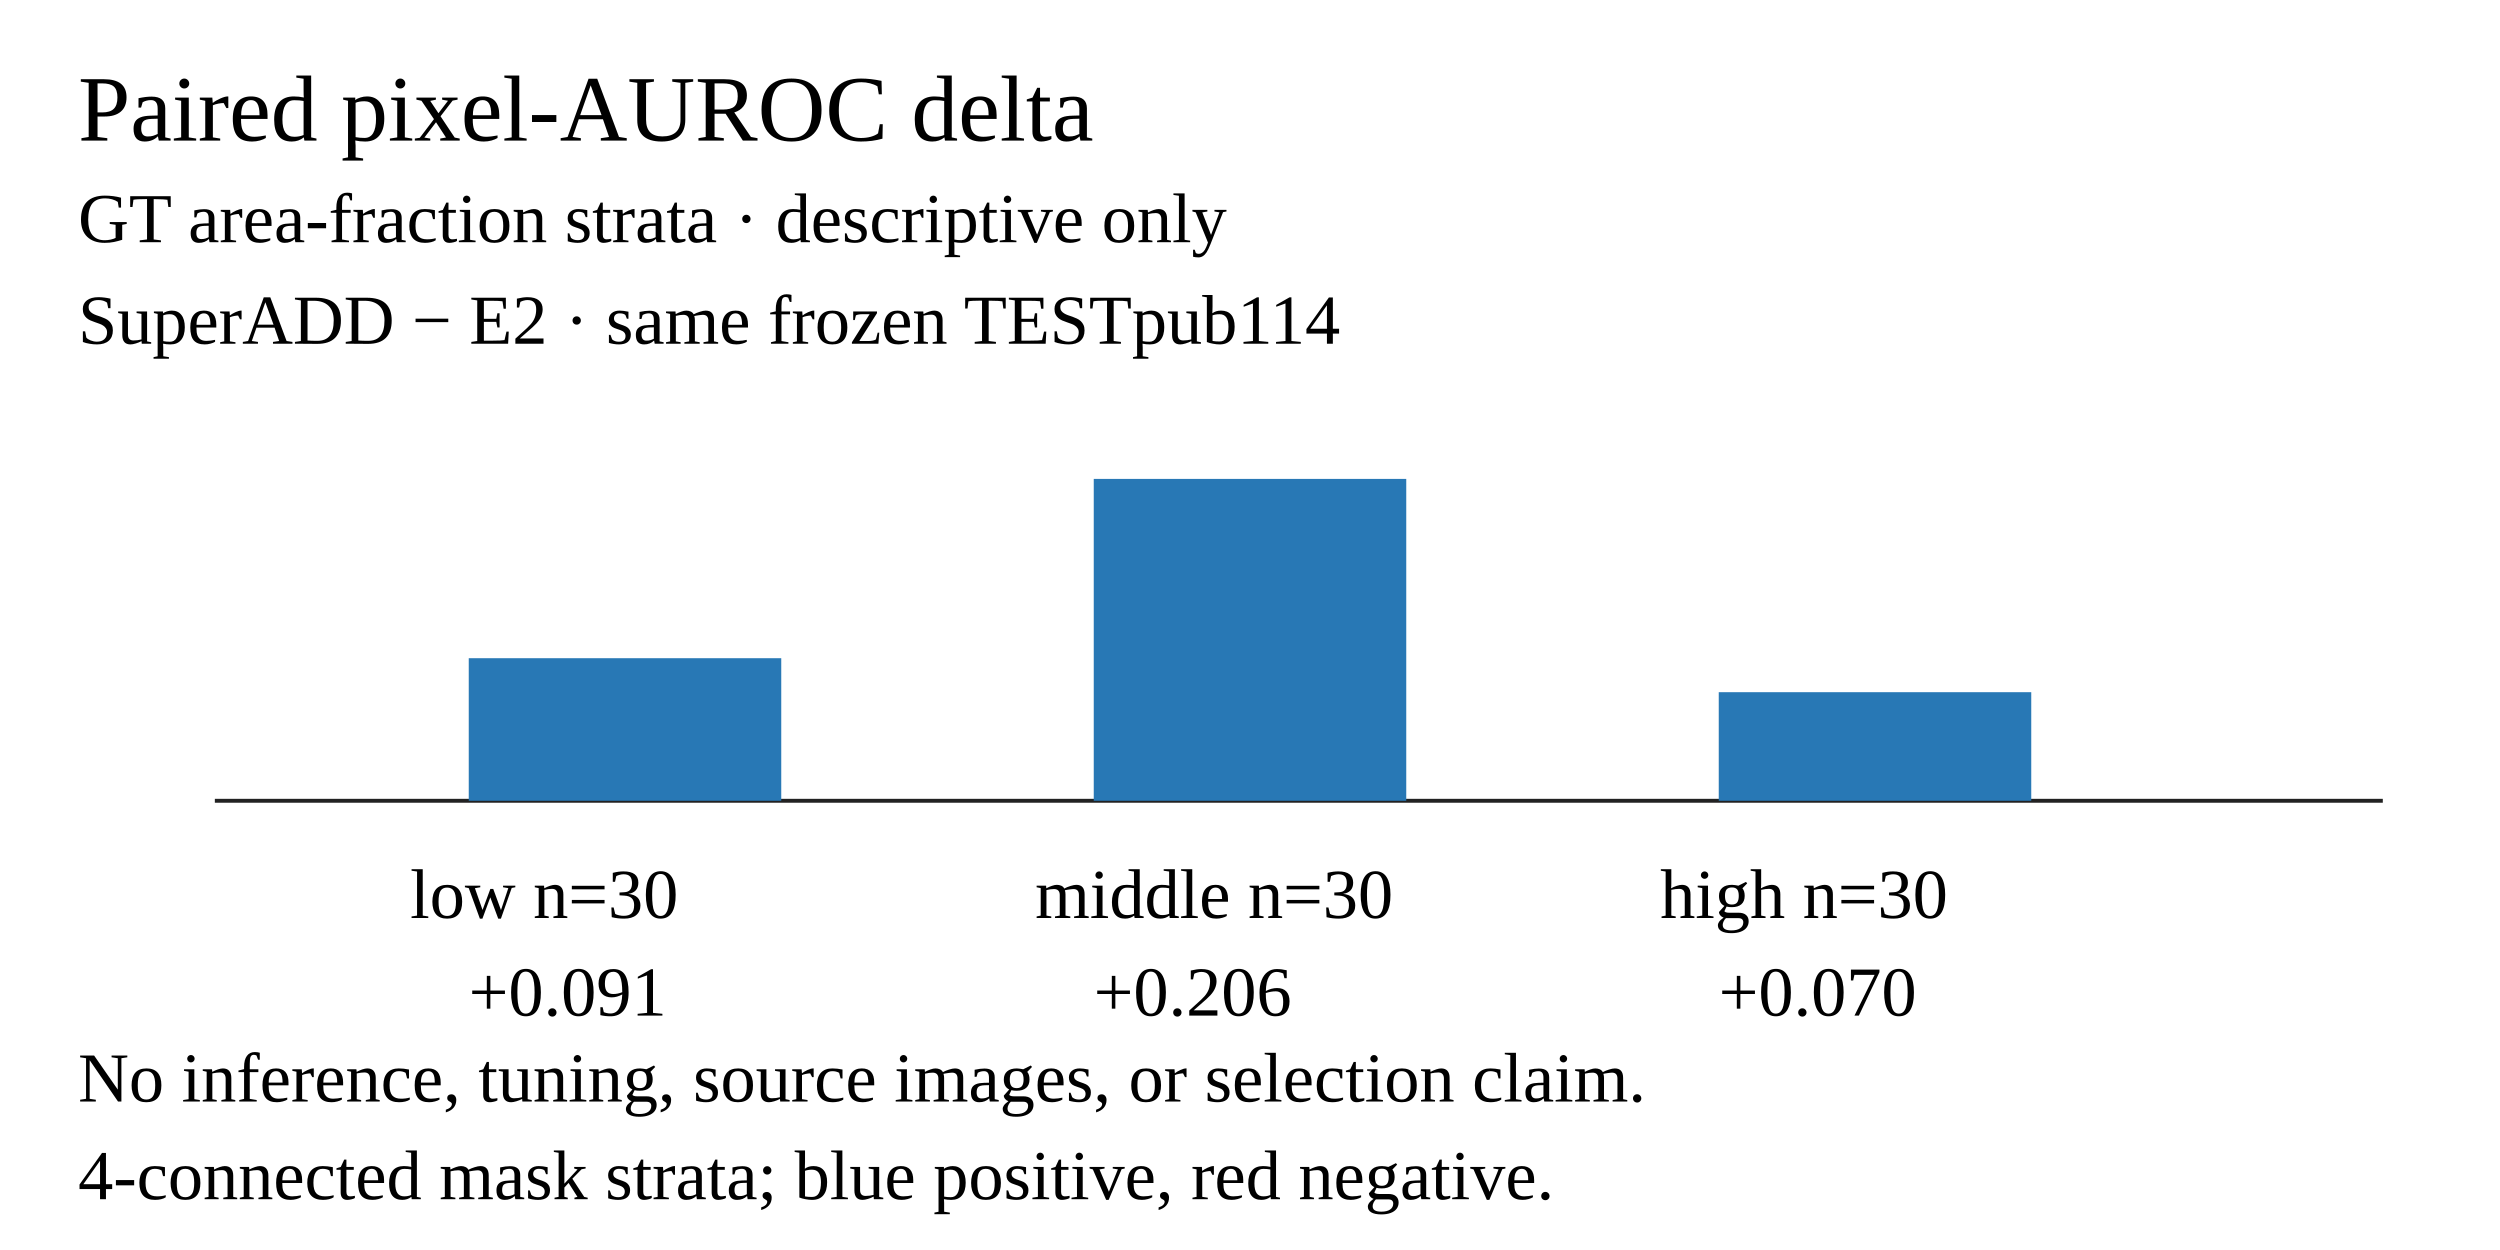
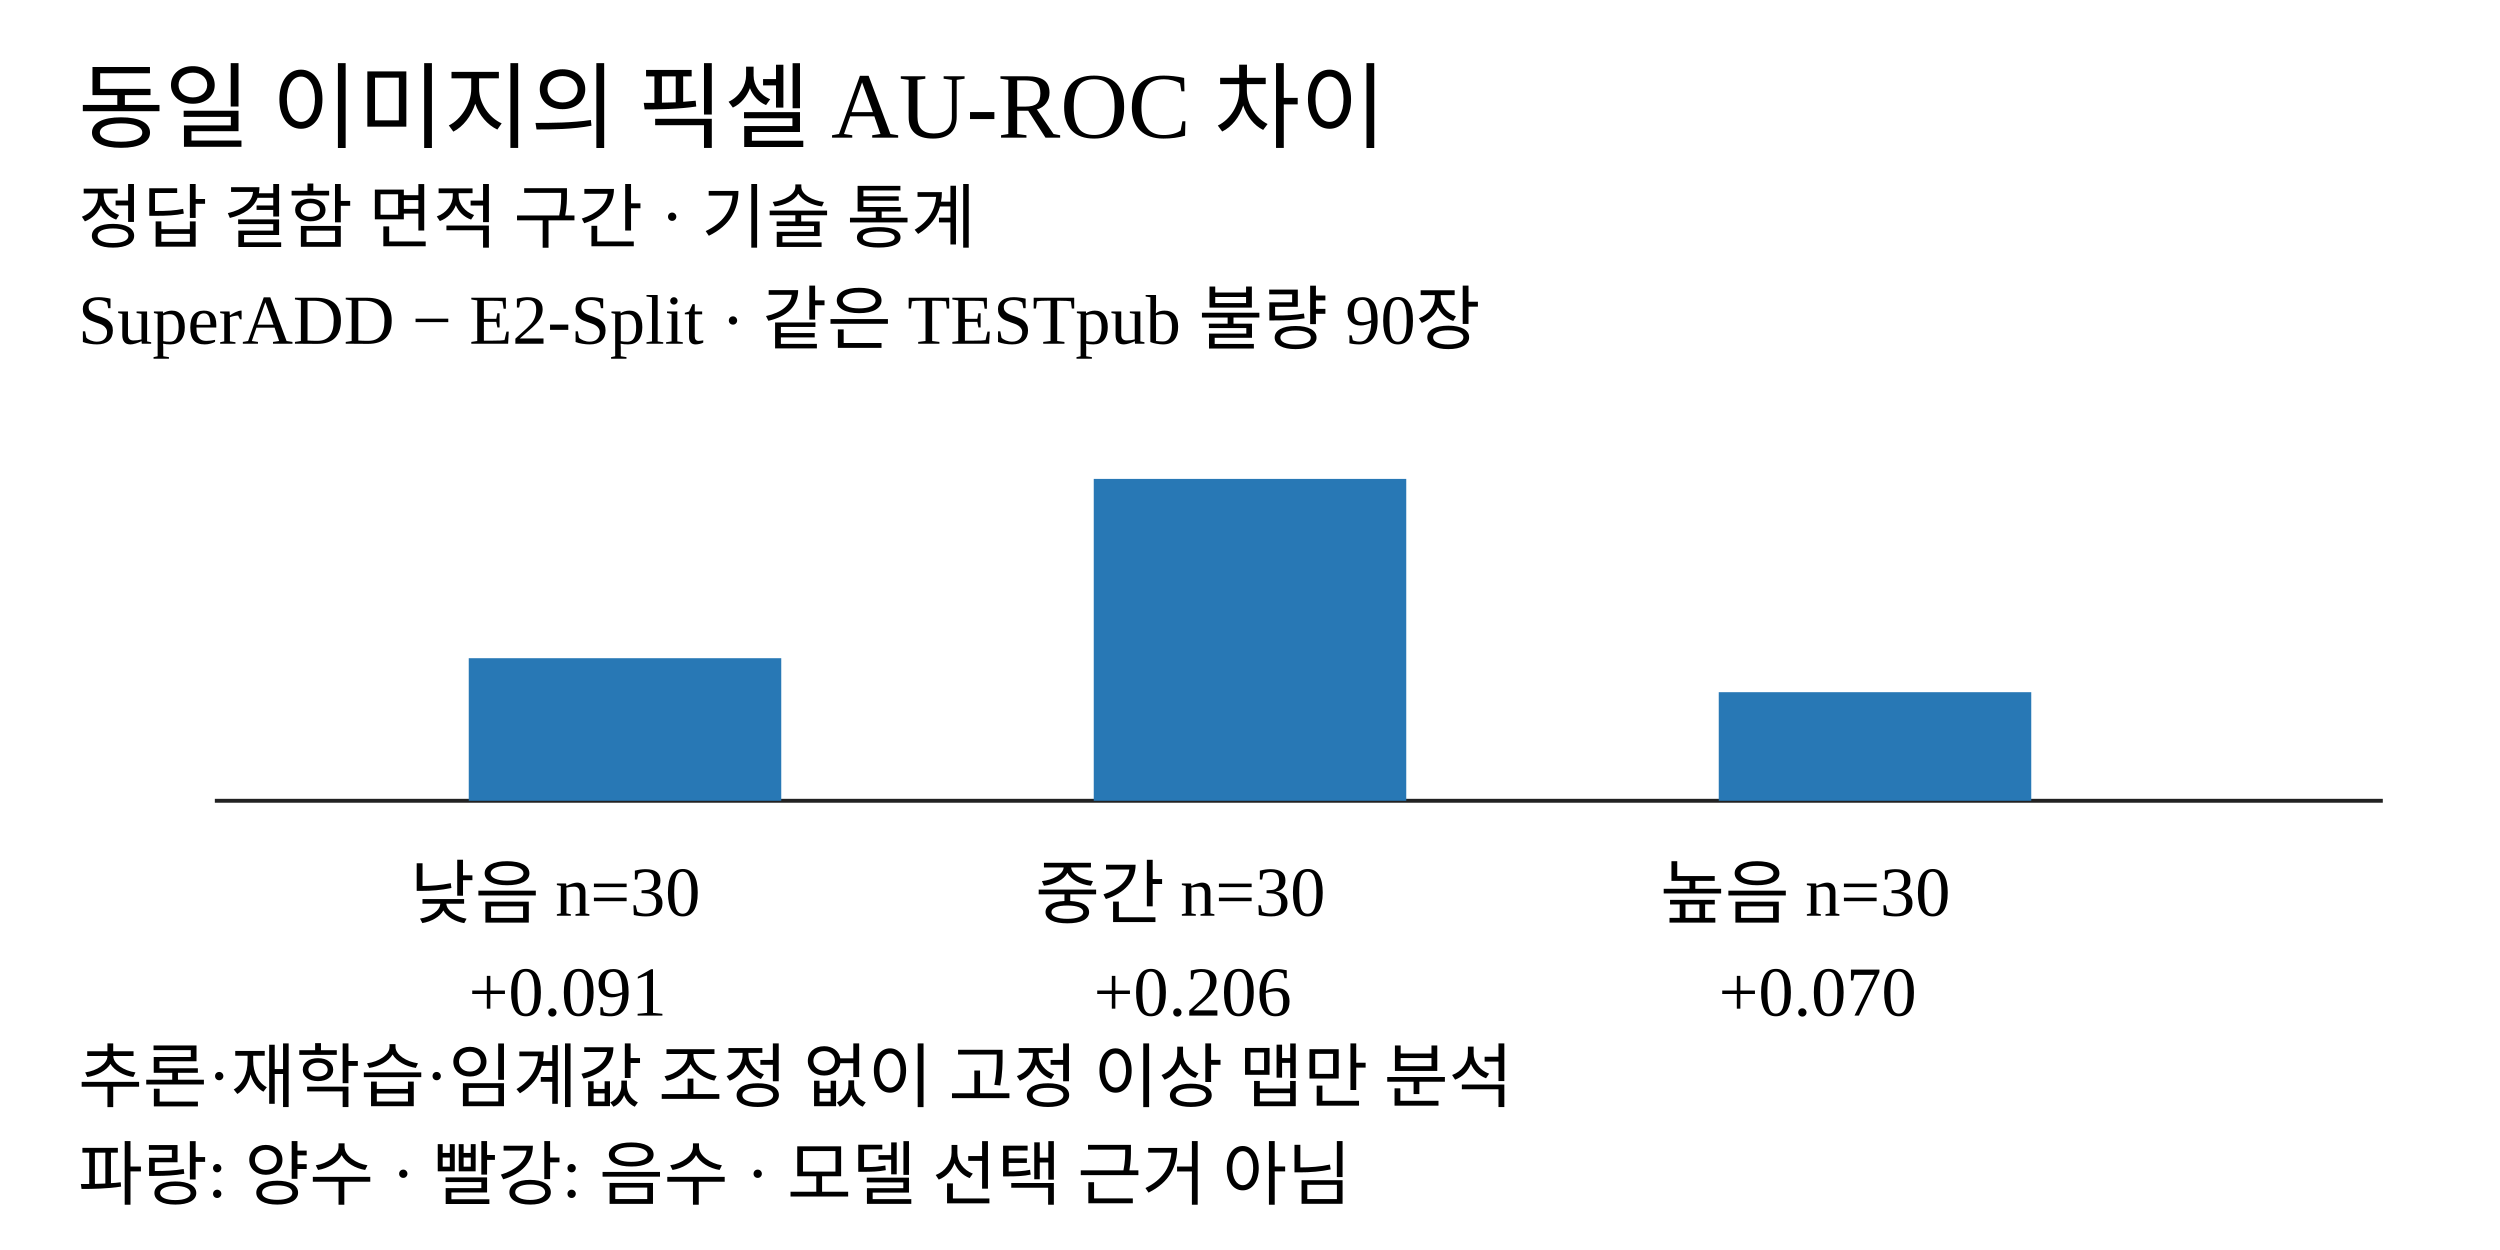
<svg xmlns="http://www.w3.org/2000/svg" width="640" height="320" viewBox="0 0 640 320">
  <rect width="100%" height="100%" fill="white" />
-   <text x="20" y="36" font-size="24">Paired pixel-AUROC delta</text>
-   <text x="20" y="62" font-size="18">GT area-fraction strata · descriptive only</text>
-   <text x="20" y="88" font-size="18">SuperADD − E2 · same frozen TESTpub114</text>
+   <text x="20" y="36" font-size="24">동일 이미지의 픽셀 AU-ROC 차이</text>
+   <text x="20" y="62" font-size="18">정답 결함 면적 구간 · 기술 통계</text>
+   <text x="20" y="88" font-size="18">SuperADD − E2-Split · 같은 TESTpub 불량 90장</text>
  <line x1="55" y1="205" x2="610" y2="205" stroke="#222" />
  <rect x="120" y="168.5" width="80" height="36.5" fill="#2878b5" />
-   <text x="105" y="235" font-size="18">low n=30</text>
+   <text x="105" y="235" font-size="18">낮음 n=30</text>
  <text x="120" y="260" font-size="18">+0.091</text>
  <rect x="280" y="122.6" width="80" height="82.4" fill="#2878b5" />
-   <text x="265" y="235" font-size="18">middle n=30</text>
+   <text x="265" y="235" font-size="18">중간 n=30</text>
  <text x="280" y="260" font-size="18">+0.206</text>
  <rect x="440" y="177.2" width="80" height="27.8" fill="#2878b5" />
-   <text x="425" y="235" font-size="18">high n=30</text>
+   <text x="425" y="235" font-size="18">높음 n=30</text>
  <text x="440" y="260" font-size="18">+0.070</text>
-   <text x="20" y="282" font-size="18">No inference, tuning, source images, or selection claim.</text>
-   <text x="20" y="307" font-size="18">4-connected mask strata; blue positive, red negative.</text>
+   <text x="20" y="282" font-size="18">추론·재학습·임계값 조정 없이 고정 이상 맵만 분석</text>
+   <text x="20" y="307" font-size="18">파랑: 양수 · 빨강: 음수 · 모델 선택 근거 아님</text>
</svg>
